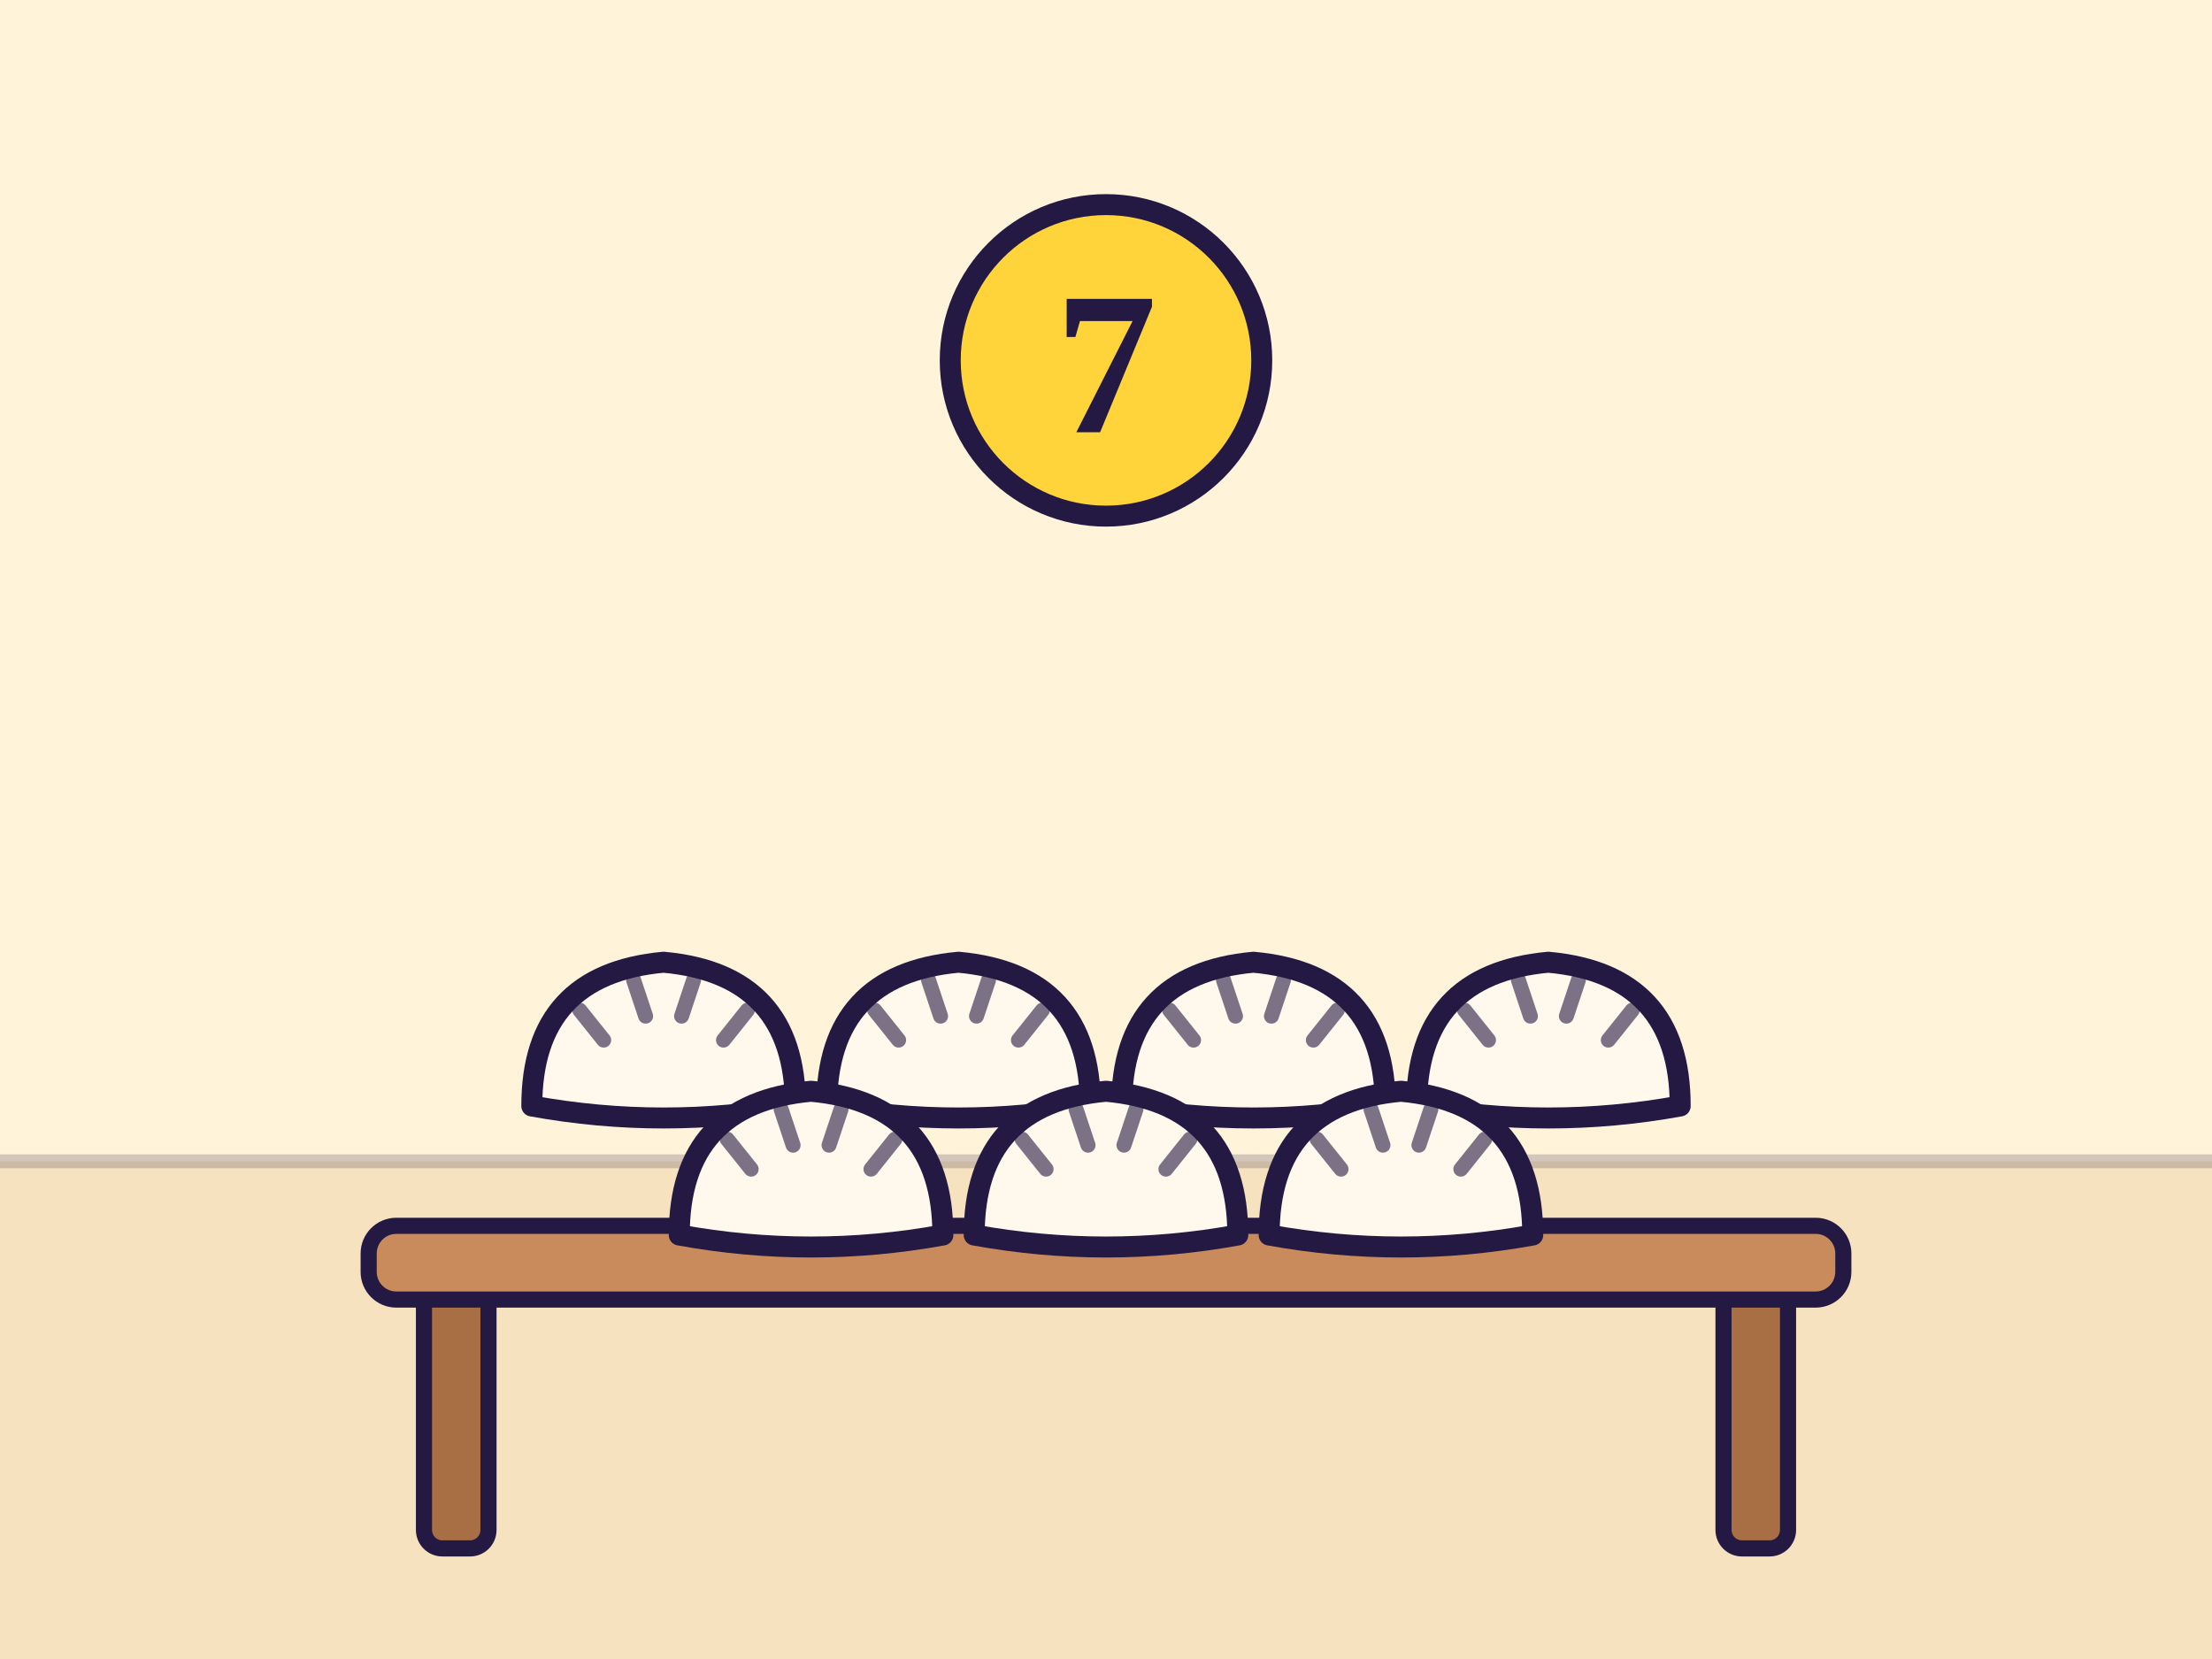
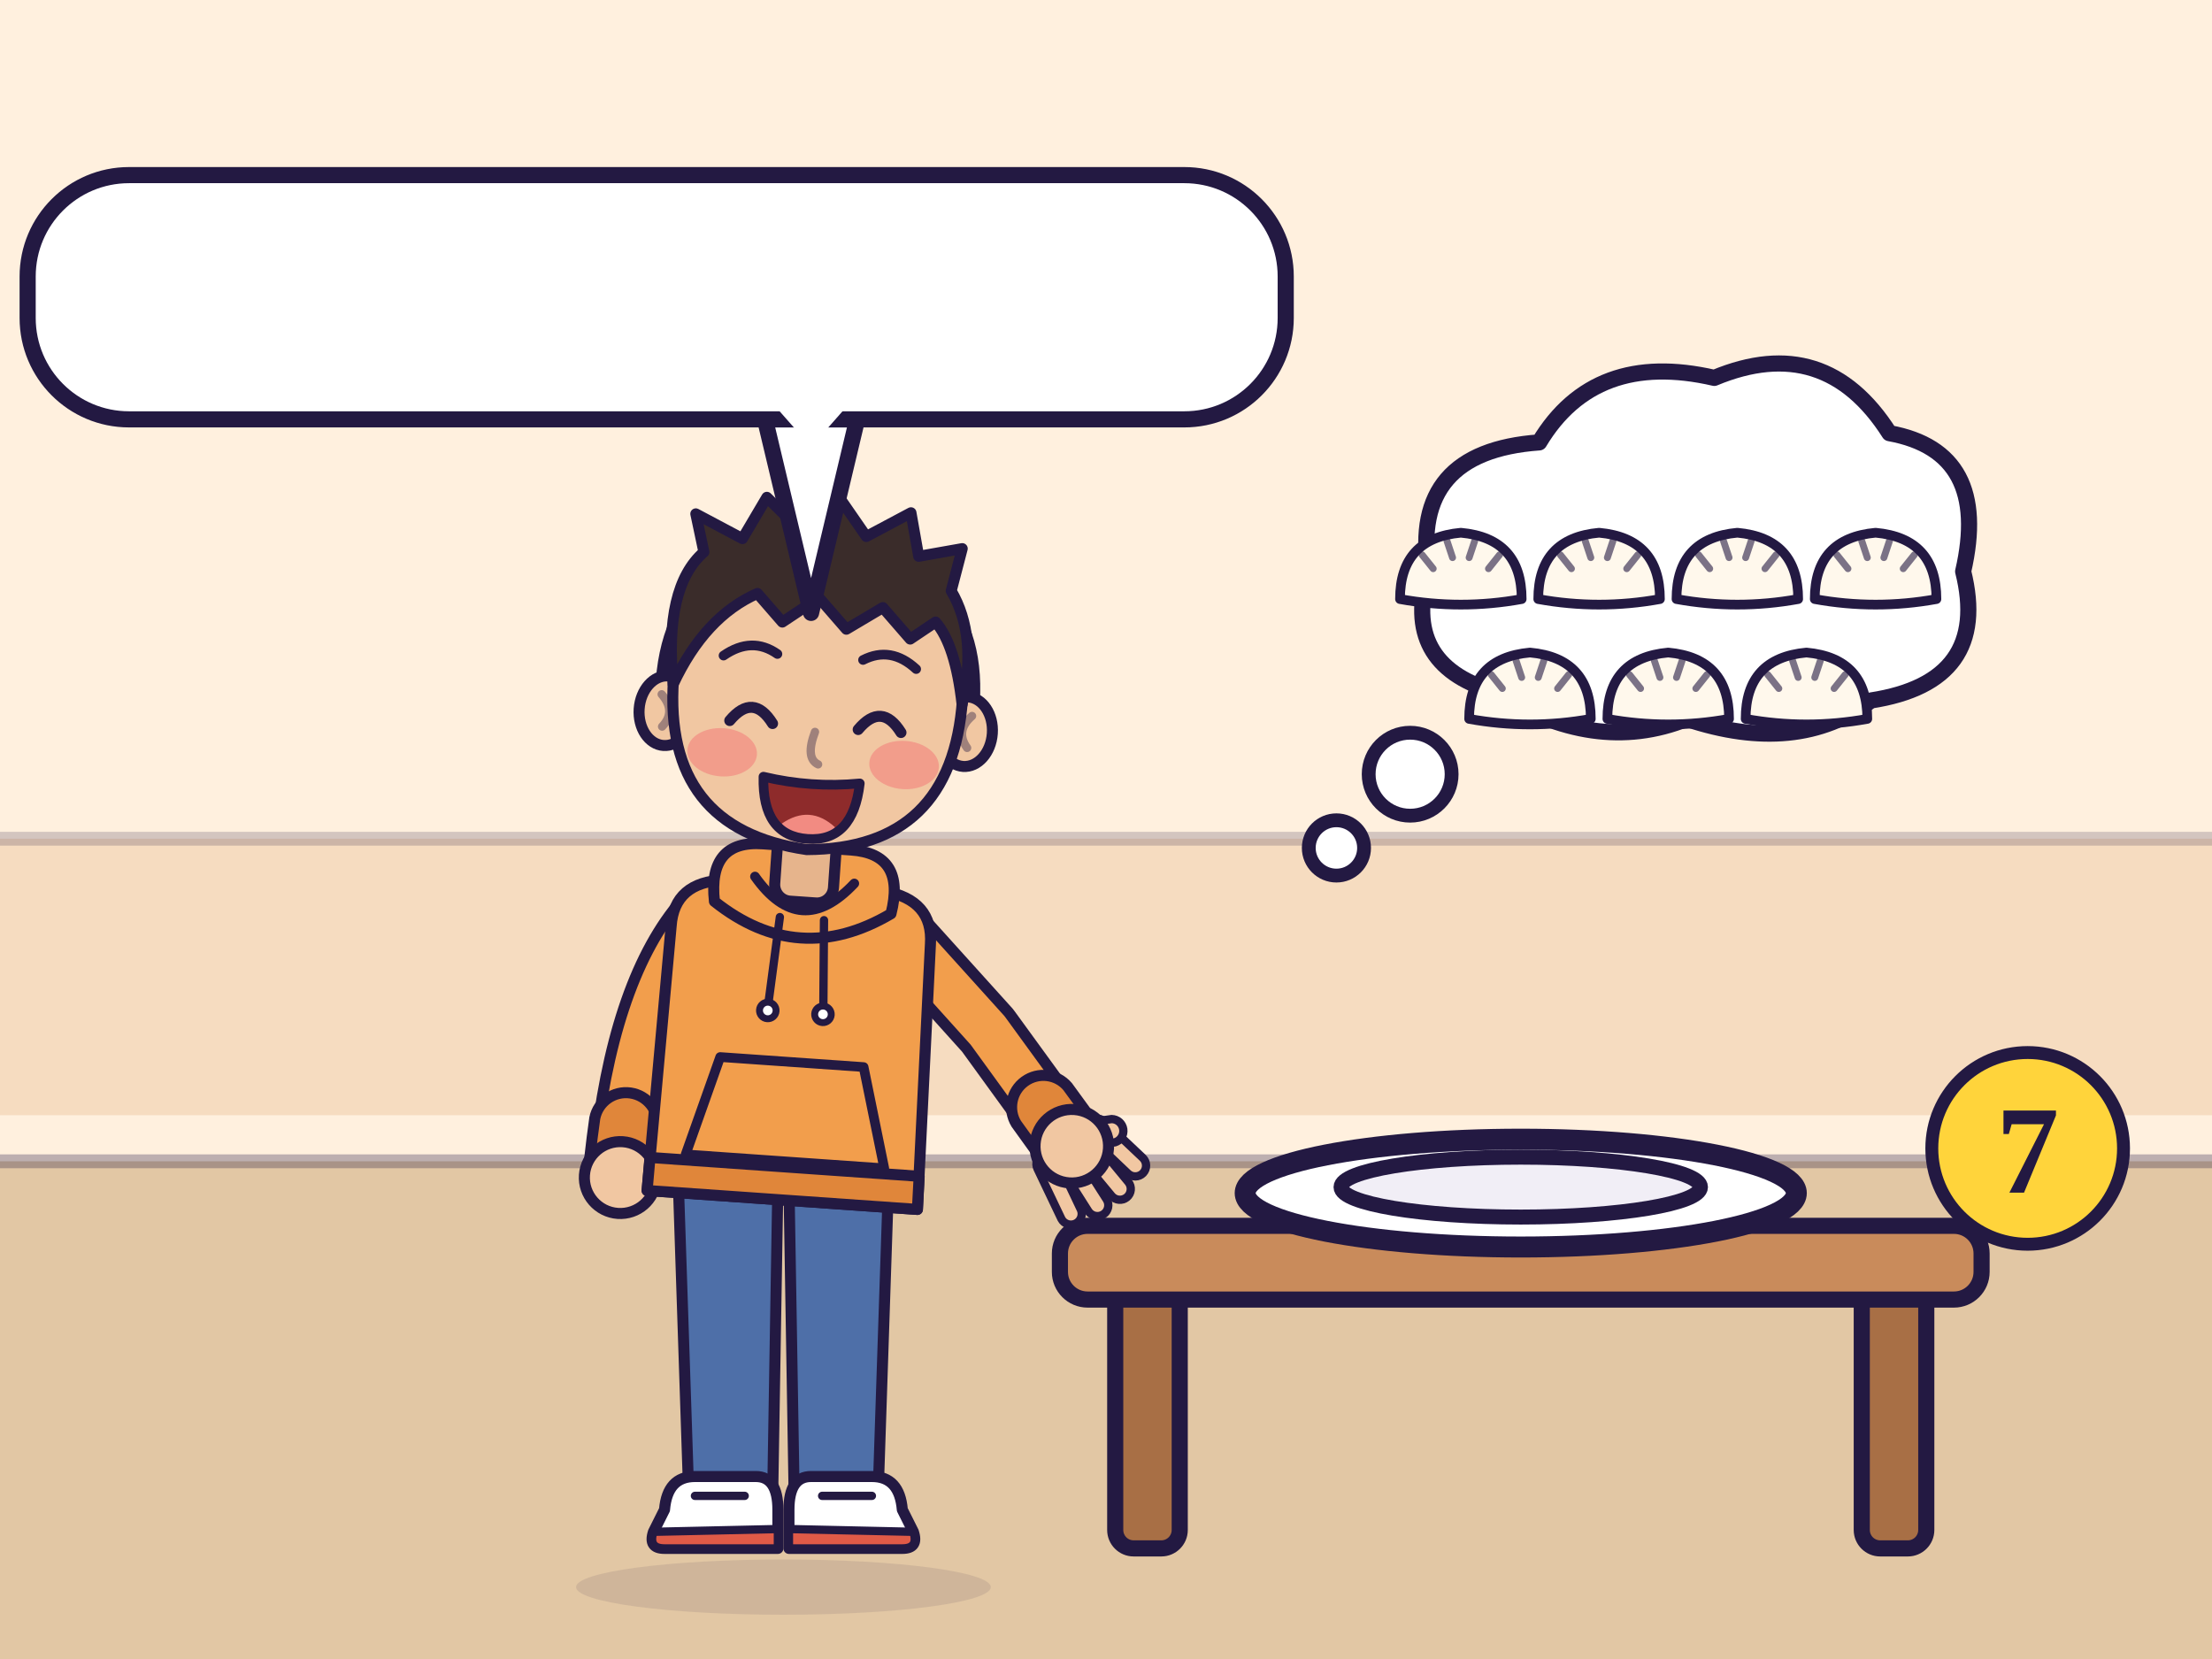
- <svg xmlns="http://www.w3.org/2000/svg" viewBox="0 0 480 360" role="img" aria-label="Seven dumplings on a table (four at the back, three in front), with the digit 7.">
+ <svg xmlns="http://www.w3.org/2000/svg" viewBox="0 0 480 360" role="img" aria-label="Big Brother pats his belly in front of an empty plate; seven dumplings are pictured beside him: &quot;我吃了七个饺子！&quot;">
  <g stroke="#231942" stroke-width="3.5" stroke-linejoin="round" stroke-linecap="round">
-     <rect x="0" y="0" width="480" height="360" fill="#FFF3DA" stroke="none" />
-     <rect x="0" y="252" width="480" height="108" fill="#F6E2BE" stroke="none" />
-     <path d="M0 252L480 252" fill="none" stroke-width="3" opacity="0.2" />
-     <g transform="translate(240 336)">
+     <rect x="0" y="0" width="480" height="360" fill="#FFF0DE" stroke="none" />
+     <rect x="0" y="182" width="480" height="60" fill="#F6DCC0" stroke="none" />
+     <path d="M0 182L480 182" fill="none" stroke-width="3" opacity="0.2" />
+     <rect x="0" y="252" width="480" height="108" fill="#E2C7A4" stroke="none" />
+     <path d="M0 252L480 252" fill="none" stroke-width="3" opacity="0.3" />
+     <g transform="translate(330 336)">
      <g class="prop p-table">
-         <rect x="-148" y="-58" width="14" height="58" rx="4" fill="#A86F45" />
-         <rect x="134" y="-58" width="14" height="58" rx="4" fill="#A86F45" />
-         <rect x="-160" y="-70" width="320" height="16" rx="6" fill="#C98B5B" />
+         <rect x="-88" y="-58" width="14" height="58" rx="4" fill="#A86F45" />
+         <rect x="74" y="-58" width="14" height="58" rx="4" fill="#A86F45" />
+         <rect x="-100" y="-70" width="200" height="16" rx="6" fill="#C98B5B" />
      </g>
    </g>
-     <g transform="translate(144 240) scale(1.3 1.3)">
+     <g transform="translate(330 268) scale(1.3 1.3)">
+       <g class="prop p-plate">
+         <ellipse cx="0" cy="-7" rx="46" ry="9" fill="#FFFFFF" />
+         <ellipse cx="0" cy="-8" rx="30" ry="5" fill="#F1EEF6" stroke-width="2.5" />
+       </g>
+     </g>
+     <g transform="translate(360 190)">
+       <g class="prop p-thought-cloud">
+         <circle cx="-70" cy="-6" r="6" fill="#FFFFFF" stroke-width="3" />
+         <circle cx="-54" cy="-22" r="9" fill="#FFFFFF" stroke-width="3" />
+         <path d="M-36-40Q-56-46-50-66Q-54-92-26-94Q-14-114 12-108Q36-118 50-96Q72-92 66-66Q72-42 46-38Q30-26 6-34Q-14-26-36-40Z" fill="#FFFFFF" stroke-width="3.5" />
+       </g>
+     </g>
+     <g transform="translate(317 130) scale(0.6 0.6)">
      <g class="prop p-dumpling count-item ci-1">
        <path d="M-22 0Q-22-22 0-24Q22-22 22 0Q0 4-22 0Z" fill="#FFF8EC" />
        <path d="M-14-16L-10-11M-5-21L-3-15M5-21L3-15M14-16L10-11" fill="none" stroke-width="2.5" opacity="0.6" />
      </g>
    </g>
-     <g transform="translate(208 240) scale(1.3 1.3)">
+     <g transform="translate(347 130) scale(0.6 0.6)">
      <g class="prop p-dumpling count-item ci-2">
        <path d="M-22 0Q-22-22 0-24Q22-22 22 0Q0 4-22 0Z" fill="#FFF8EC" />
        <path d="M-14-16L-10-11M-5-21L-3-15M5-21L3-15M14-16L10-11" fill="none" stroke-width="2.5" opacity="0.6" />
      </g>
    </g>
-     <g transform="translate(272 240) scale(1.3 1.3)">
+     <g transform="translate(377 130) scale(0.6 0.6)">
      <g class="prop p-dumpling count-item ci-3">
        <path d="M-22 0Q-22-22 0-24Q22-22 22 0Q0 4-22 0Z" fill="#FFF8EC" />
        <path d="M-14-16L-10-11M-5-21L-3-15M5-21L3-15M14-16L10-11" fill="none" stroke-width="2.5" opacity="0.6" />
      </g>
    </g>
-     <g transform="translate(336 240) scale(1.3 1.3)">
+     <g transform="translate(407 130) scale(0.6 0.6)">
      <g class="prop p-dumpling count-item ci-4">
        <path d="M-22 0Q-22-22 0-24Q22-22 22 0Q0 4-22 0Z" fill="#FFF8EC" />
        <path d="M-14-16L-10-11M-5-21L-3-15M5-21L3-15M14-16L10-11" fill="none" stroke-width="2.5" opacity="0.6" />
      </g>
    </g>
-     <g transform="translate(176 268) scale(1.3 1.3)">
+     <g transform="translate(332 156) scale(0.6 0.6)">
      <g class="prop p-dumpling count-item ci-5">
        <path d="M-22 0Q-22-22 0-24Q22-22 22 0Q0 4-22 0Z" fill="#FFF8EC" />
        <path d="M-14-16L-10-11M-5-21L-3-15M5-21L3-15M14-16L10-11" fill="none" stroke-width="2.5" opacity="0.6" />
      </g>
    </g>
-     <g transform="translate(240 268) scale(1.3 1.3)">
+     <g transform="translate(362 156) scale(0.6 0.6)">
      <g class="prop p-dumpling count-item ci-6">
        <path d="M-22 0Q-22-22 0-24Q22-22 22 0Q0 4-22 0Z" fill="#FFF8EC" />
        <path d="M-14-16L-10-11M-5-21L-3-15M5-21L3-15M14-16L10-11" fill="none" stroke-width="2.5" opacity="0.6" />
      </g>
    </g>
-     <g transform="translate(304 268) scale(1.3 1.3)">
+     <g transform="translate(392 156) scale(0.6 0.6)">
      <g class="prop p-dumpling count-item ci-7">
        <path d="M-22 0Q-22-22 0-24Q22-22 22 0Q0 4-22 0Z" fill="#FFF8EC" />
        <path d="M-14-16L-10-11M-5-21L-3-15M5-21L3-15M14-16L10-11" fill="none" stroke-width="2.5" opacity="0.6" />
      </g>
    </g>
-     <g transform="translate(240 112) scale(1.3 1.3)">
+     <g transform="translate(440 270) scale(0.8 0.8)">
      <g class="prop p-digit digit">
        <circle cx="0" cy="-26" r="26" fill="#FFD43B" />
        <text x="0" y="-14" font-family="Baloo 2, Nunito, sans-serif" font-weight="800" font-size="34" text-anchor="middle" fill="#231942" stroke="none">7</text>
      </g>
    </g>
+     <g transform="translate(170 336) scale(0.6 0.6)">
+       <g class="char c-1 ch-gege">
+         <g transform="translate(-150 -432)">
+           <ellipse class="shadow" cx="150" cy="446" rx="75" ry="10" fill="#231942" stroke="none" opacity="0.1" />
+           <g class="figure" stroke="#231942" stroke-width="4" stroke-linejoin="round" stroke-linecap="round">
+             <g class="legs">
+               <path d="M112 300L148 300L146 420L116 420Z" fill="#4E6FA8" />
+               <path d="M188 300L152 300L154 420L184 420Z" fill="#4E6FA8" />
+               <path d="M148 418Q148 406 140 406L118 406Q108 406 107 418L103 426Q101 432 107 432L148 432Z" fill="#FFFFFF" />
+               <path d="M103 426Q101 432 107 432L148 432L148 425Z" fill="#E05A47" stroke-width="3" />
+               <path d="M118 413L136 413" fill="none" stroke-width="3" />
+               <path d="M152 418Q152 406 160 406L182 406Q192 406 193 418L197 426Q199 432 193 432L152 432Z" fill="#FFFFFF" />
+               <path d="M197 426Q199 432 193 432L152 432L152 425Z" fill="#E05A47" stroke-width="3" />
+               <path d="M182 413L164 413" fill="none" stroke-width="3" />
+             </g>
+             <g transform="translate(150 300) rotate(4)">
+               <g class="upper act">
+                 <g transform="translate(-150 -300)">
+                   <g transform="translate(187 208)">
+                     <g class="arm-left">
+                       <g transform="translate(-187 -208)">
+                         <path d="M180.1 215.2L212.6 246.6L240.5 279.9A10 10 0 0 0 255.9 267.1L227.6 233.4A10 10 0 0 0 226.9 232.6L193.9 200.8A10 10 0 0 0 180.1 215.2Z" fill="#F29E4C" />
+                         <path d="M232.5 272.6L239.4 280.9A11.5 11.5 0 0 0 257 266.1L250.1 257.9A11.5 11.5 0 0 0 232.5 272.6Z" fill="#E0863A" />
+                         <path d="M259 275.3L274 287.7A3.9 3.9 0 0 0 279 281.7L263.9 269.3A3.9 3.9 0 0 0 259 275.3Z" fill="#F1C7A2" stroke-width="3" />
+                         <path d="M253 279.7L268.7 296.2A3.9 3.9 0 0 0 274.4 290.8L258.7 274.3A3.9 3.9 0 0 0 253 279.7Z" fill="#F1C7A2" stroke-width="3" />
+                         <path d="M247.2 284L260.7 302.3A3.9 3.9 0 0 0 267 297.6L253.4 279.3A3.9 3.9 0 0 0 247.2 284Z" fill="#F1C7A2" stroke-width="3" />
+                         <path d="M241.3 288.3L251.2 305.8A3.9 3.9 0 0 0 258 302L248.1 284.4A3.9 3.9 0 0 0 241.3 288.3Z" fill="#F1C7A2" stroke-width="3" />
+                         <path d="M251.5 280.5L268.6 276.8A4.3 4.3 0 0 0 266.8 268.5L249.7 272.1A4.3 4.3 0 0 0 251.5 280.5Z" fill="#F1C7A2" stroke-width="3" />
+                         <circle class="hand" cx="253.1" cy="279.3" r="13.3" fill="#F1C7A2" />
+                       </g>
+                     </g>
+                   </g>
+                   <g transform="translate(113 208)">
+                     <g class="arm-right">
+                       <g transform="translate(-113 -208)">
+                         <path d="M104.8 202.2Q83.1 232.8 81 295.7A10 10 0 0 0 101 296.3Q102.9 239.5 121.2 213.8A10 10 0 0 0 104.8 202.2Z" fill="#F29E4C" />
+                         <path d="M80.3 281.2Q79.8 288.2 79.5 295.6A11.5 11.5 0 0 0 102.5 296.4Q102.7 289.4 103.2 282.9A11.5 11.5 0 0 0 80.3 281.2Z" fill="#E0863A" />
+                         <circle class="hand" cx="91" cy="302" r="13" fill="#F1C7A2" />
+                       </g>
+                     </g>
+                   </g>
+                   <g class="body">
+                     <path d="M103 210Q103 194 121 192L179 192Q197 194 197 210L199 306L101 306Z" fill="#F29E4C" />
+                     <path d="M101.2 294L198.8 294L199 306L101 306Z" fill="#E0863A" />
+                     <path class="hood" d="M118 200Q114 178 134 178L166 178Q186 178 182 200Q150 222 118 200Z" fill="#F29E4C" />
+                     <g class="neck">
+                       <rect x="139.3" y="171" width="21.3" height="27" rx="6" fill="#E6B48C" />
+                     </g>
+                     <path d="M132 190Q150 212 168 190" fill="none" stroke-width="3.5" />
+                     <path d="M142 204L140 236M158 204L160 236" fill="none" stroke-width="3" />
+                     <circle cx="140" cy="238" r="3" fill="#FFFFFF" stroke-width="2.5" />
+                     <circle cx="160" cy="238" r="3" fill="#FFFFFF" stroke-width="2.5" />
+                     <path class="pocket" d="M124 256L176 256L186 292L114 292Z" fill="#F29E4C" stroke-width="3.5" />
+                   </g>
+                   <g transform="translate(150 179)">
+                     <g class="head">
+                       <g transform="translate(-150 -179)">
+                         <g transform="translate(150 126.6) scale(0.97)" stroke-width="4.1">
+                           <g class="hair-back">
+                             <path d="M-58 6Q-64-56 0-62Q64-56 58 6Z" fill="#3A2C2A" />
+                           </g>
+                           <g class="ears">
+                             <ellipse cx="-56" cy="6" rx="10" ry="13" fill="#F1C7A2" />
+                             <ellipse cx="56" cy="6" rx="10" ry="13" fill="#F1C7A2" />
+                             <path d="M-58 0Q-52 6-57 12" fill="none" stroke-width="3.1" opacity="0.4" />
+                             <path d="M58 0Q52 6 57 12" fill="none" stroke-width="3.1" opacity="0.4" />
+                           </g>
+                           <path class="face" d="M-54-6Q-54-52 0-52Q54-52 54-6Q54 50 0 54Q-54 50-54-6Z" fill="#F1C7A2" />
+                           <g class="hair">
+                             <path d="M-54-4Q-60-40-46-54L-50-68L-32-60L-24-76L-10-64L2-79L14-64L30-74L34-58L50-62L47-46Q58-30 54-4Q50-26 42-34L33-27L22-38L9-29L-2-40L-15-30L-25-40Q-44-30-54-4Z" fill="#3A2C2A" />
+                           </g>
+                           <g class="cheeks">
+                             <ellipse cx="-34" cy="20" rx="13" ry="9" fill="#F28B82" stroke="none" opacity="0.7" />
+                             <ellipse cx="34" cy="20" rx="13" ry="9" fill="#F28B82" stroke="none" opacity="0.7" />
+                           </g>
+                           <g class="brows">
+                             <path d="M-36-16Q-26-24-16-18M16-18Q26-24 36-16" fill="none" stroke-width="3.6" />
+                           </g>
+                           <g transform="translate(0 4)">
+                             <g class="eyes">
+                               <g transform="translate(0 -4)">
+                                 <path d="M-32 8Q-24-3-16 8M16 8Q24-3 32 8" fill="none" stroke-width="4.1" />
+                               </g>
+                             </g>
+                           </g>
+                           <g class="nose">
+                             <path d="M0 10Q-3 20 2 22" fill="none" stroke-width="3.1" opacity="0.4" />
+                           </g>
+                           <g class="mouth">
+                             <path d="M-18 28Q0 31 18 28Q17 50 0 50Q-17 50-18 28Z" fill="#8E2B2B" stroke="none" />
+                             <path d="M-10 45Q0 37 10 45Q6 50 0 50Q-6 50-10 45Z" fill="#F28B82" stroke="none" />
+                             <path d="M-18 28Q0 31 18 28Q17 50 0 50Q-17 50-18 28Z" fill="none" stroke-width="3.6" />
+                           </g>
+                         </g>
+                       </g>
+                     </g>
+                   </g>
+                 </g>
+               </g>
+             </g>
+           </g>
+         </g>
+       </g>
+     </g>
+     <g transform="translate(176 133)">
+       <g class="bubble b-1 has-text line-0">
+         <g transform="translate(-176 -133)">
+           <path d="M166 91L176 133L186 91Z" fill="#FFFFFF" />
+           <rect x="6" y="38" width="273" height="53" rx="22" fill="#FFFFFF" />
+           <path d="M167.2 87L176 97L184.8 87Z" fill="#FFFFFF" stroke="none" />
+         </g>
+       </g>
+     </g>
  </g>
</svg>
